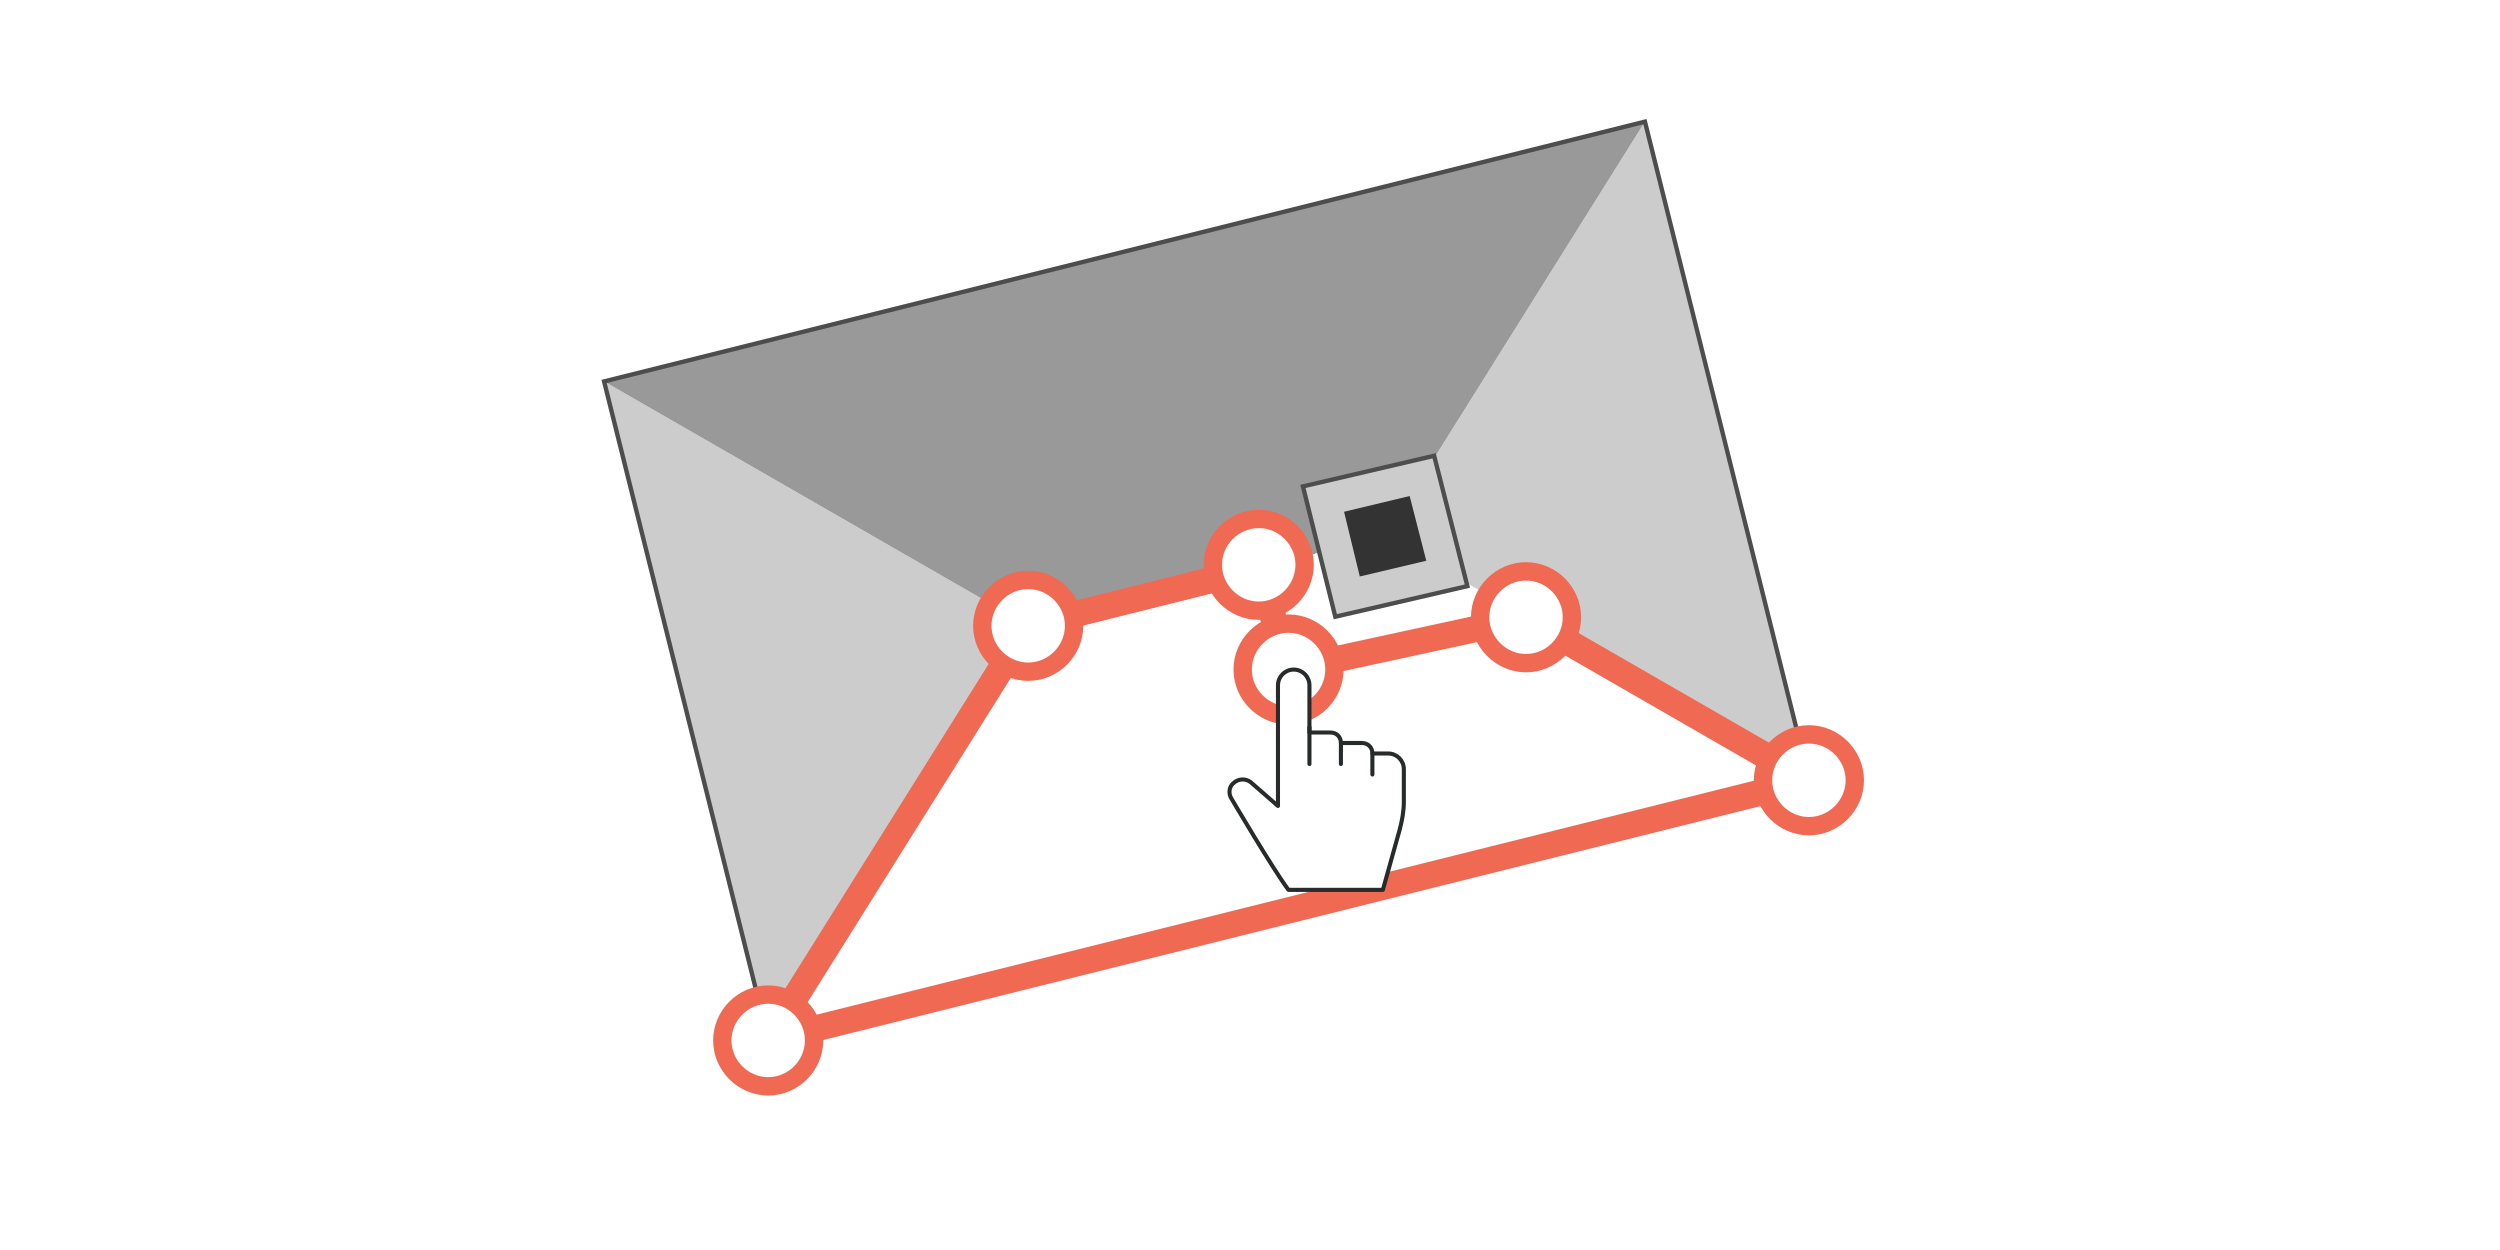
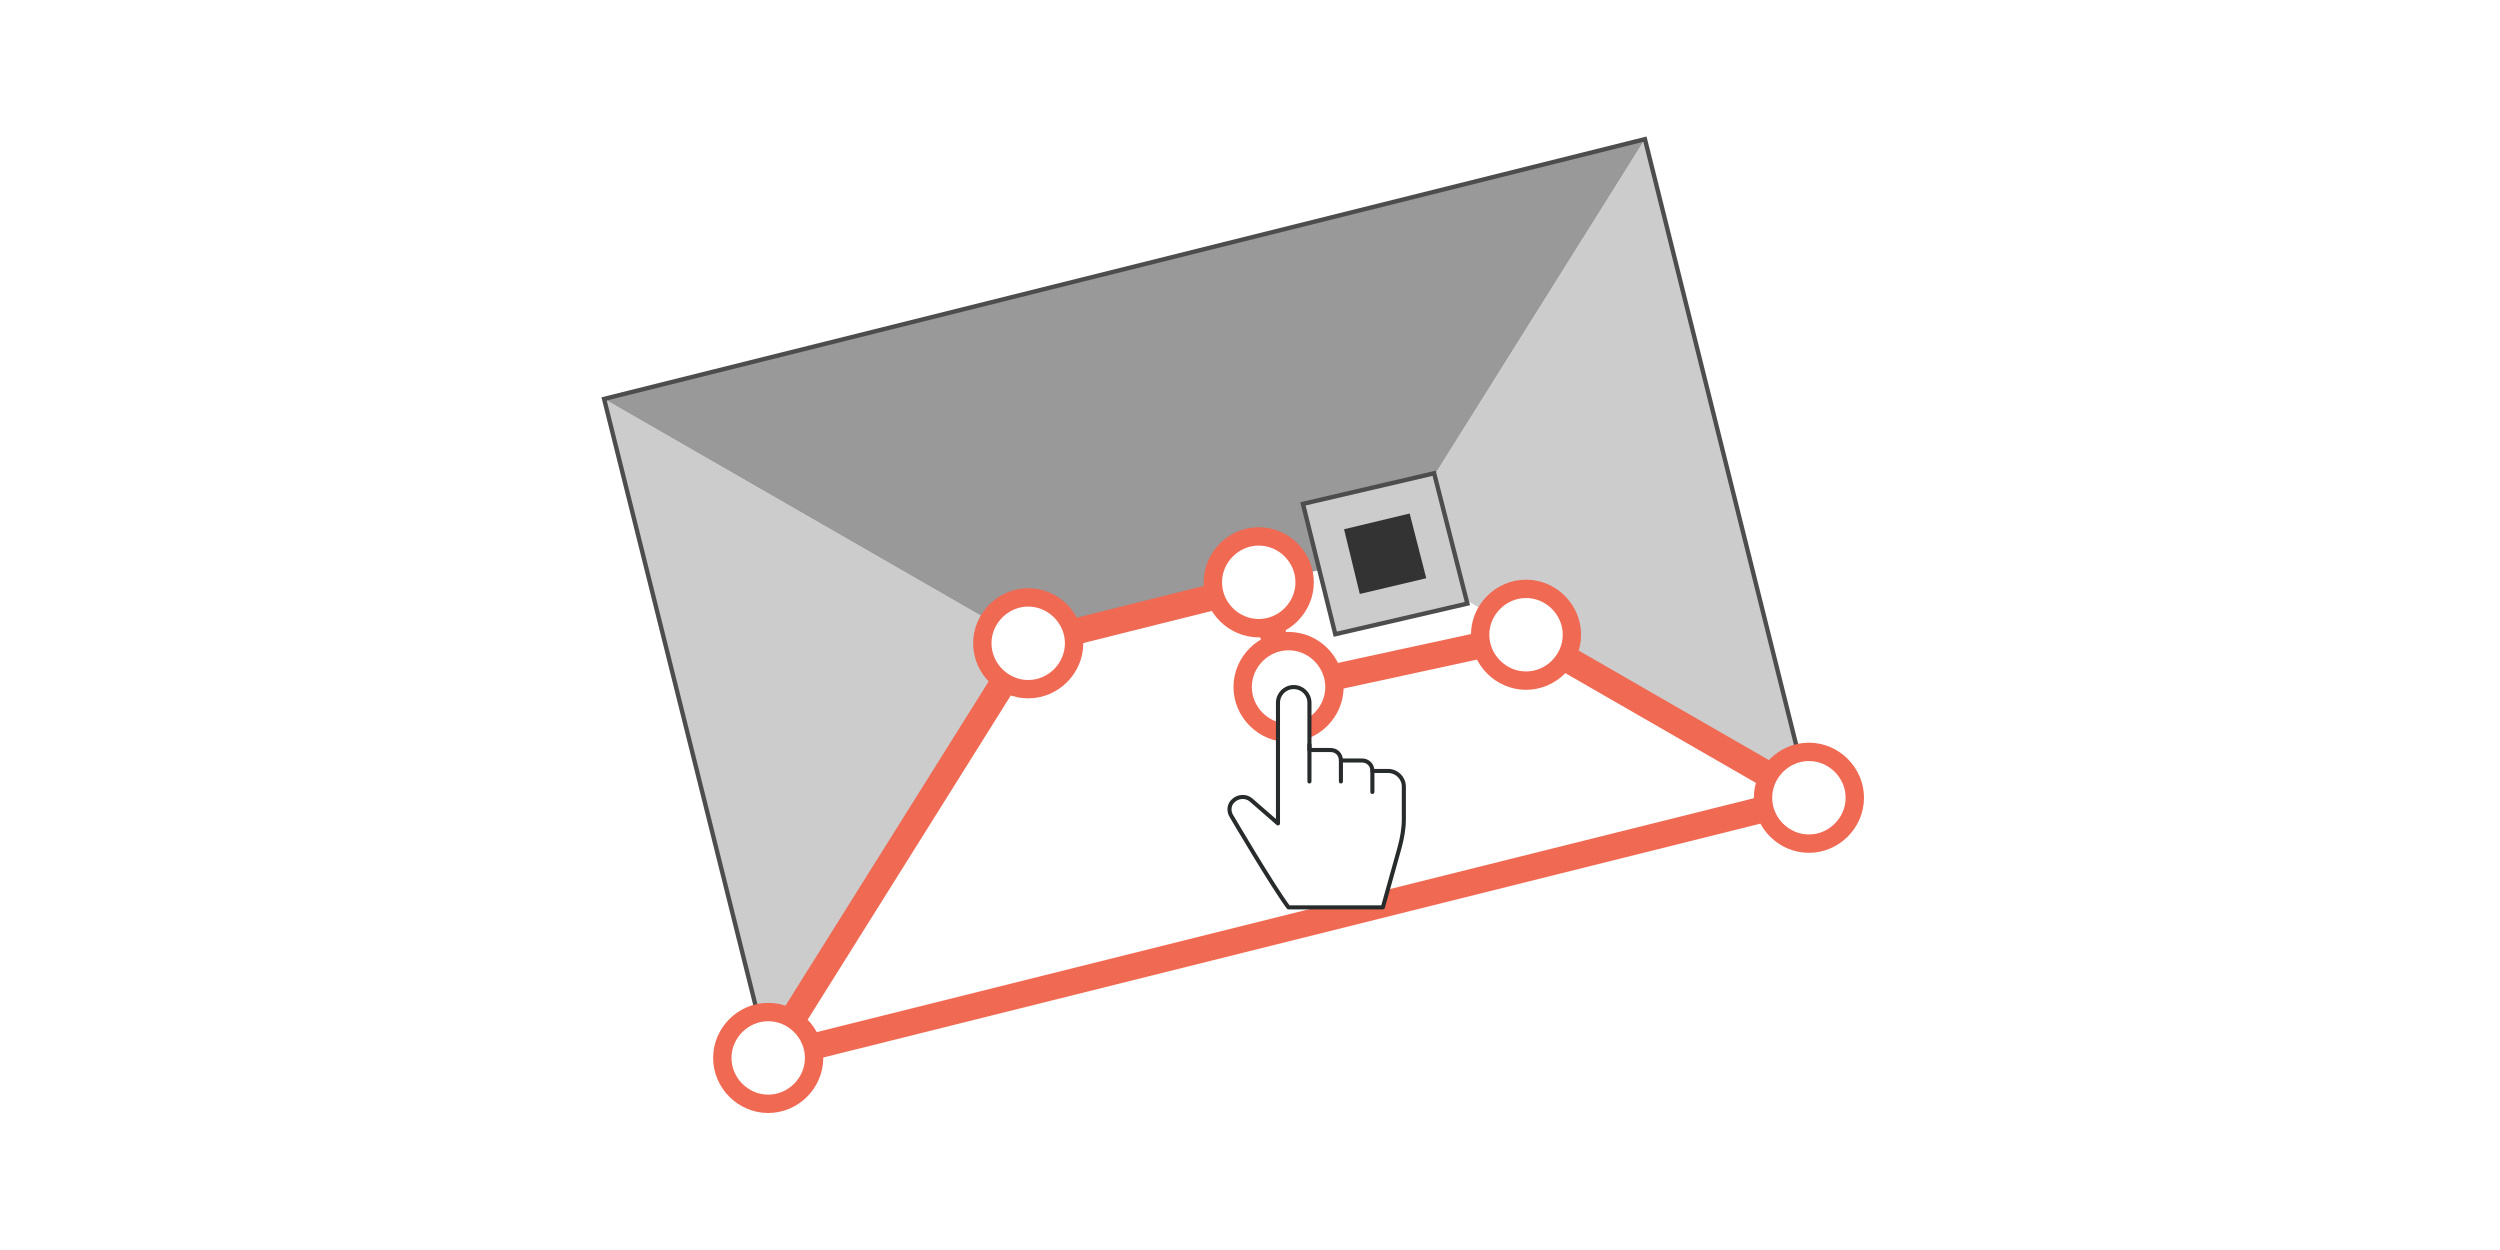
<svg xmlns="http://www.w3.org/2000/svg" xmlns:xlink="http://www.w3.org/1999/xlink" version="1.1" id="Layer_1" x="0px" y="0px" viewBox="163 324.5 286 143" enable-background="new 163 324.5 286 143" xml:space="preserve">
  <symbol id="New_Symbol_40" viewBox="-69.2 -52.8 138.4 105.6">
    <polygon fill="#CCCCCC" points="-68.9,22.8 -20.4,-5.1 -50.1,-52.5  " />
    <polygon fill="#CCCCCC" points="50.1,52.5 20.4,5.1 68.9,-22.8  " />
    <polygon fill="#999999" points="-68.9,22.8 -20.4,-5.1 20.4,5.1 50.1,52.5  " />
    <polygon fill="#FFFFFF" points="-50.1,-52.5 -20.4,-5.1 20.4,5.1 68.9,-22.8  " />
    <polygon fill="none" stroke="#4D4D4D" stroke-width="0.5" stroke-miterlimit="10" points="-68.9,22.8 -50.1,-52.5 68.9,-22.8    50.1,52.5  " />
    <g>
      <g>
        <polygon fill="#CCCCCC" stroke="#4D4D4D" stroke-width="0.5" stroke-miterlimit="10" points="11,10.8 14.7,-4.1 29.8,-0.6      26,14.3    " />
      </g>
      <g>
        <polygon fill="#333333" points="15.7,7.9 17.5,0.5 25.1,2.3 23.2,9.7    " />
      </g>
    </g>
  </symbol>
  <symbol id="node" viewBox="-9 -9 18 18">
    <path fill="#FFFFFF" stroke="#F06953" stroke-width="3" stroke-miterlimit="10" d="M7.5,0c0,4.1-3.4,7.5-7.5,7.5S-7.5,4.1-7.5,0   S-4.1-7.5,0-7.5S7.5-4.1,7.5,0z" />
  </symbol>
  <g id="ins_x5F_1" display="none">
    <g display="inline">
      <g>
        <g>
          <path fill="none" stroke="#212222" stroke-miterlimit="10" d="M203.3,306.1c0,0,34-7.3,45.4,33.6" />
          <g>
            <polygon fill="#212222" points="240.7,339.3 250.8,350.2 255.3,335.9      " />
          </g>
        </g>
      </g>
    </g>
    <g display="inline">
      <g>
        <g>
          <path fill="none" stroke="#212222" stroke-miterlimit="10" d="M415.3,486.3c0,0-34,7.3-45.4-33.6" />
          <g>
            <polygon fill="#212222" points="377.9,453.1 367.8,442.2 363.3,456.6      " />
          </g>
        </g>
      </g>
    </g>
  </g>
  <g id="Layer_2" display="none">
    <rect y="243" display="inline" fill="#FFFFFF" stroke="#000000" stroke-miterlimit="10" width="612" height="306" />
    <use xlink:href="#New_Symbol_40" width="138.4" height="105.6" x="-69.2" y="-52.8" transform="matrix(2.1411 0 0 -2.1411 306.107 395.893)" display="inline" overflow="visible" />
    <g display="inline">
      <g>
        <g>
          <line fill="none" stroke="#51E0E0" stroke-width="4" stroke-miterlimit="10" stroke-dasharray="5.118,3.071" x1="211" y1="505.6" x2="445.7" y2="446.7" />
          <line fill="none" stroke="#51E0E0" stroke-width="4" stroke-miterlimit="10" x1="448.9" y1="446.1" x2="454.1" y2="444.6" />
        </g>
      </g>
      <g>
        <path fill="#FFFFFF" stroke="#282B2B" stroke-linejoin="round" stroke-miterlimit="10" d="M449.2,474.3v-29.5     c0-2.1,1.7-3.9,3.9-3.9s3.9,1.7,3.9,3.9v11.6h5.1c1.5,0,2.6,1.1,2.6,2.6h5.1c1.5,0,2.6,1.1,2.6,2.6h3.9c2.1,0,3.9,1.7,3.9,3.9     v7.9c0,2.4-0.4,4.7-1.1,7.1l-4.1,14.6h-23.1C448,490,438,472.8,438,472.8c-0.9-1.3-0.6-3,0.4-3.9c1.1-1.1,3-1.3,4.3-0.2     L449.2,474.3z" />
      </g>
    </g>
  </g>
  <rect x="163" y="324.5" fill="#FFFFFF" width="286" height="143" />
-   <use xlink:href="#New_Symbol_40" width="138.4" height="105.6" x="-69.2" y="-52.8" transform="matrix(1.0006 0 0 -1.0006 301.05 390.95)" overflow="visible" enable-background="new    " />
-   <polygon fill="none" stroke="#F06953" stroke-width="3" stroke-linejoin="round" stroke-miterlimit="10" points="280.6,396.1   250.9,443.5 369.9,413.8 337.6,395.2 310.4,401.1 307,389.5 " />
-   <use xlink:href="#node" width="18" height="18" x="-9" y="-9" transform="matrix(0.7 0 0 -0.7 250.8829 443.5272)" overflow="visible" />
-   <use xlink:href="#node" width="18" height="18" x="-9" y="-9" transform="matrix(0.7 0 0 -0.7 280.6272 396.0929)" overflow="visible" enable-background="new    " />
-   <use xlink:href="#node" width="18" height="18" x="-9" y="-9" transform="matrix(0.7 0 0 -0.7 307.0004 389.1144)" overflow="visible" enable-background="new    " />
-   <use xlink:href="#node" width="18" height="18" x="-9" y="-9" transform="matrix(0.7 0 0 -0.7 310.4116 401.0929)" overflow="visible" enable-background="new    " />
-   <use xlink:href="#node" width="18" height="18" x="-9" y="-9" transform="matrix(0.7 0 0 -0.7 337.5783 395.1144)" overflow="visible" enable-background="new    " />
-   <use xlink:href="#node" width="18" height="18" id="XMLID_1_" x="-9" y="-9" transform="matrix(0.7 0 0 -0.7 369.94 413.7634)" overflow="visible" enable-background="new    " />
+   <use xlink:href="#New_Symbol_40" width="138.4" height="105.6" x="-69.2" y="-52.8" transform="matrix(1.0006 0 0 -1.0006 301.05 392.95)" overflow="visible" enable-background="new    " />
+   <polygon fill="none" stroke="#F06953" stroke-width="3" stroke-linejoin="round" stroke-miterlimit="10" points="280.6,398.1   250.9,445.5 369.9,415.8 337.6,397.2 310.4,403.1 307,391.5 " />
+   <use xlink:href="#node" width="18" height="18" x="-9" y="-9" transform="matrix(0.7 0 0 -0.7 250.8829 445.5272)" overflow="visible" />
+   <use xlink:href="#node" width="18" height="18" x="-9" y="-9" transform="matrix(0.7 0 0 -0.7 280.6272 398.0929)" overflow="visible" enable-background="new    " />
+   <use xlink:href="#node" width="18" height="18" x="-9" y="-9" transform="matrix(0.7 0 0 -0.7 307.0004 391.1144)" overflow="visible" enable-background="new    " />
+   <use xlink:href="#node" width="18" height="18" x="-9" y="-9" transform="matrix(0.7 0 0 -0.7 310.4116 403.0929)" overflow="visible" enable-background="new    " />
+   <use xlink:href="#node" width="18" height="18" x="-9" y="-9" transform="matrix(0.7 0 0 -0.7 337.5783 397.1144)" overflow="visible" enable-background="new    " />
+   <use xlink:href="#node" width="18" height="18" id="XMLID_1_" x="-9" y="-9" transform="matrix(0.7 0 0 -0.7 369.94 415.7634)" overflow="visible" enable-background="new    " />
  <g>
-     <path fill="#FFFFFF" stroke="#282B2B" stroke-width="0.467" stroke-linejoin="round" stroke-miterlimit="10" d="M309.2,416.7   v-13.8c0-1,0.8-1.8,1.8-1.8c1,0,1.8,0.8,1.8,1.8v5.4h2.4c0.7,0,1.2,0.5,1.2,1.2h2.4c0.7,0,1.2,0.5,1.2,1.2h1.8c1,0,1.8,0.8,1.8,1.8   v3.7c0,1.1-0.2,2.2-0.5,3.3l-1.9,6.8h-10.8c-1.8-2.4-6.5-10.4-6.5-10.4c-0.4-0.6-0.3-1.4,0.2-1.8c0.5-0.5,1.4-0.6,2-0.1   L309.2,416.7z" />
-     <line fill="none" stroke="#282B2B" stroke-width="0.467" stroke-linecap="round" stroke-linejoin="round" stroke-miterlimit="10" x1="316.4" y1="409.5" x2="316.4" y2="411.9" />
-     <line fill="none" stroke="#282B2B" stroke-width="0.467" stroke-linecap="round" stroke-linejoin="round" stroke-miterlimit="10" x1="312.8" y1="407.7" x2="312.8" y2="411.9" />
-     <line fill="none" stroke="#282B2B" stroke-width="0.467" stroke-linecap="round" stroke-linejoin="round" stroke-miterlimit="10" x1="320" y1="410.7" x2="320" y2="413.1" />
+     <path fill="#FFFFFF" stroke="#282B2B" stroke-width="0.467" stroke-linejoin="round" stroke-miterlimit="10" d="M309.2,418.7   v-13.8c0-1,0.8-1.8,1.8-1.8c1,0,1.8,0.8,1.8,1.8v5.4h2.4c0.7,0,1.2,0.5,1.2,1.2h2.4c0.7,0,1.2,0.5,1.2,1.2h1.8c1,0,1.8,0.8,1.8,1.8   v3.7c0,1.1-0.2,2.2-0.5,3.3l-1.9,6.8h-10.8c-1.8-2.4-6.5-10.4-6.5-10.4c-0.4-0.6-0.3-1.4,0.2-1.8c0.5-0.5,1.4-0.6,2-0.1   L309.2,418.7z" />
+     <line fill="none" stroke="#282B2B" stroke-width="0.467" stroke-linecap="round" stroke-linejoin="round" stroke-miterlimit="10" x1="316.4" y1="411.5" x2="316.4" y2="413.9" />
+     <line fill="none" stroke="#282B2B" stroke-width="0.467" stroke-linecap="round" stroke-linejoin="round" stroke-miterlimit="10" x1="312.8" y1="409.7" x2="312.8" y2="413.9" />
+     <line fill="none" stroke="#282B2B" stroke-width="0.467" stroke-linecap="round" stroke-linejoin="round" stroke-miterlimit="10" x1="320" y1="412.7" x2="320" y2="415.1" />
  </g>
</svg>
